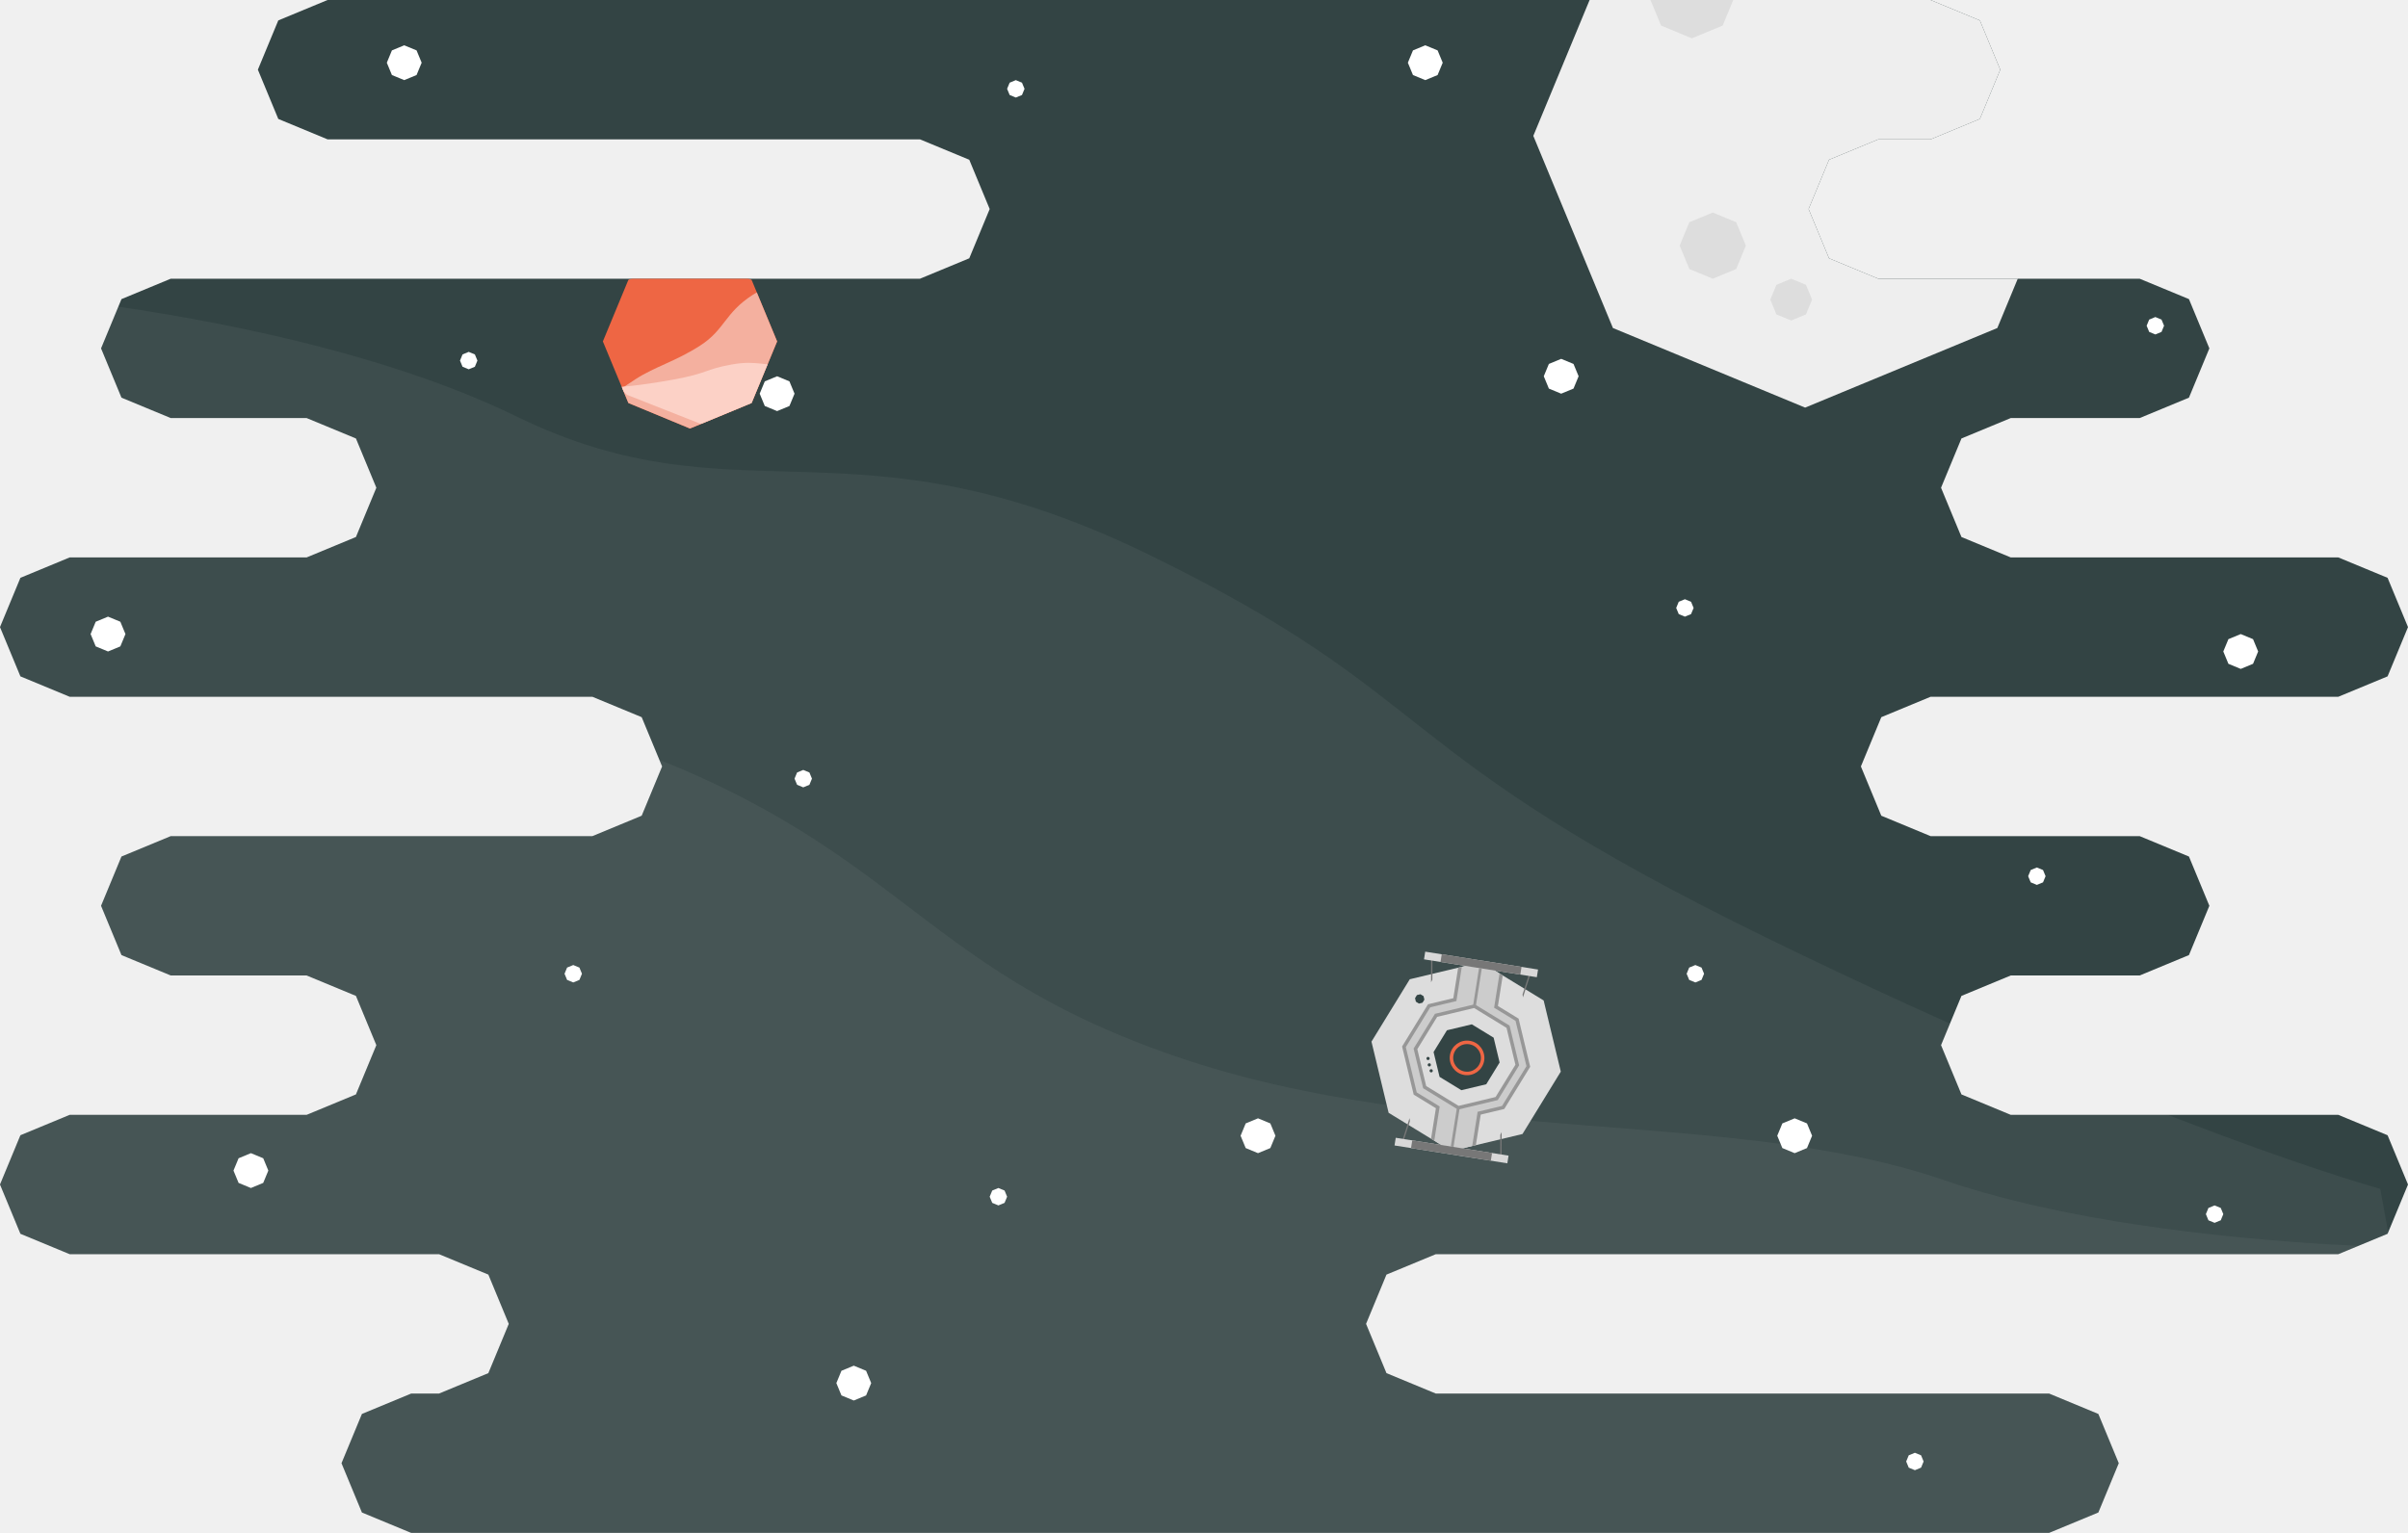
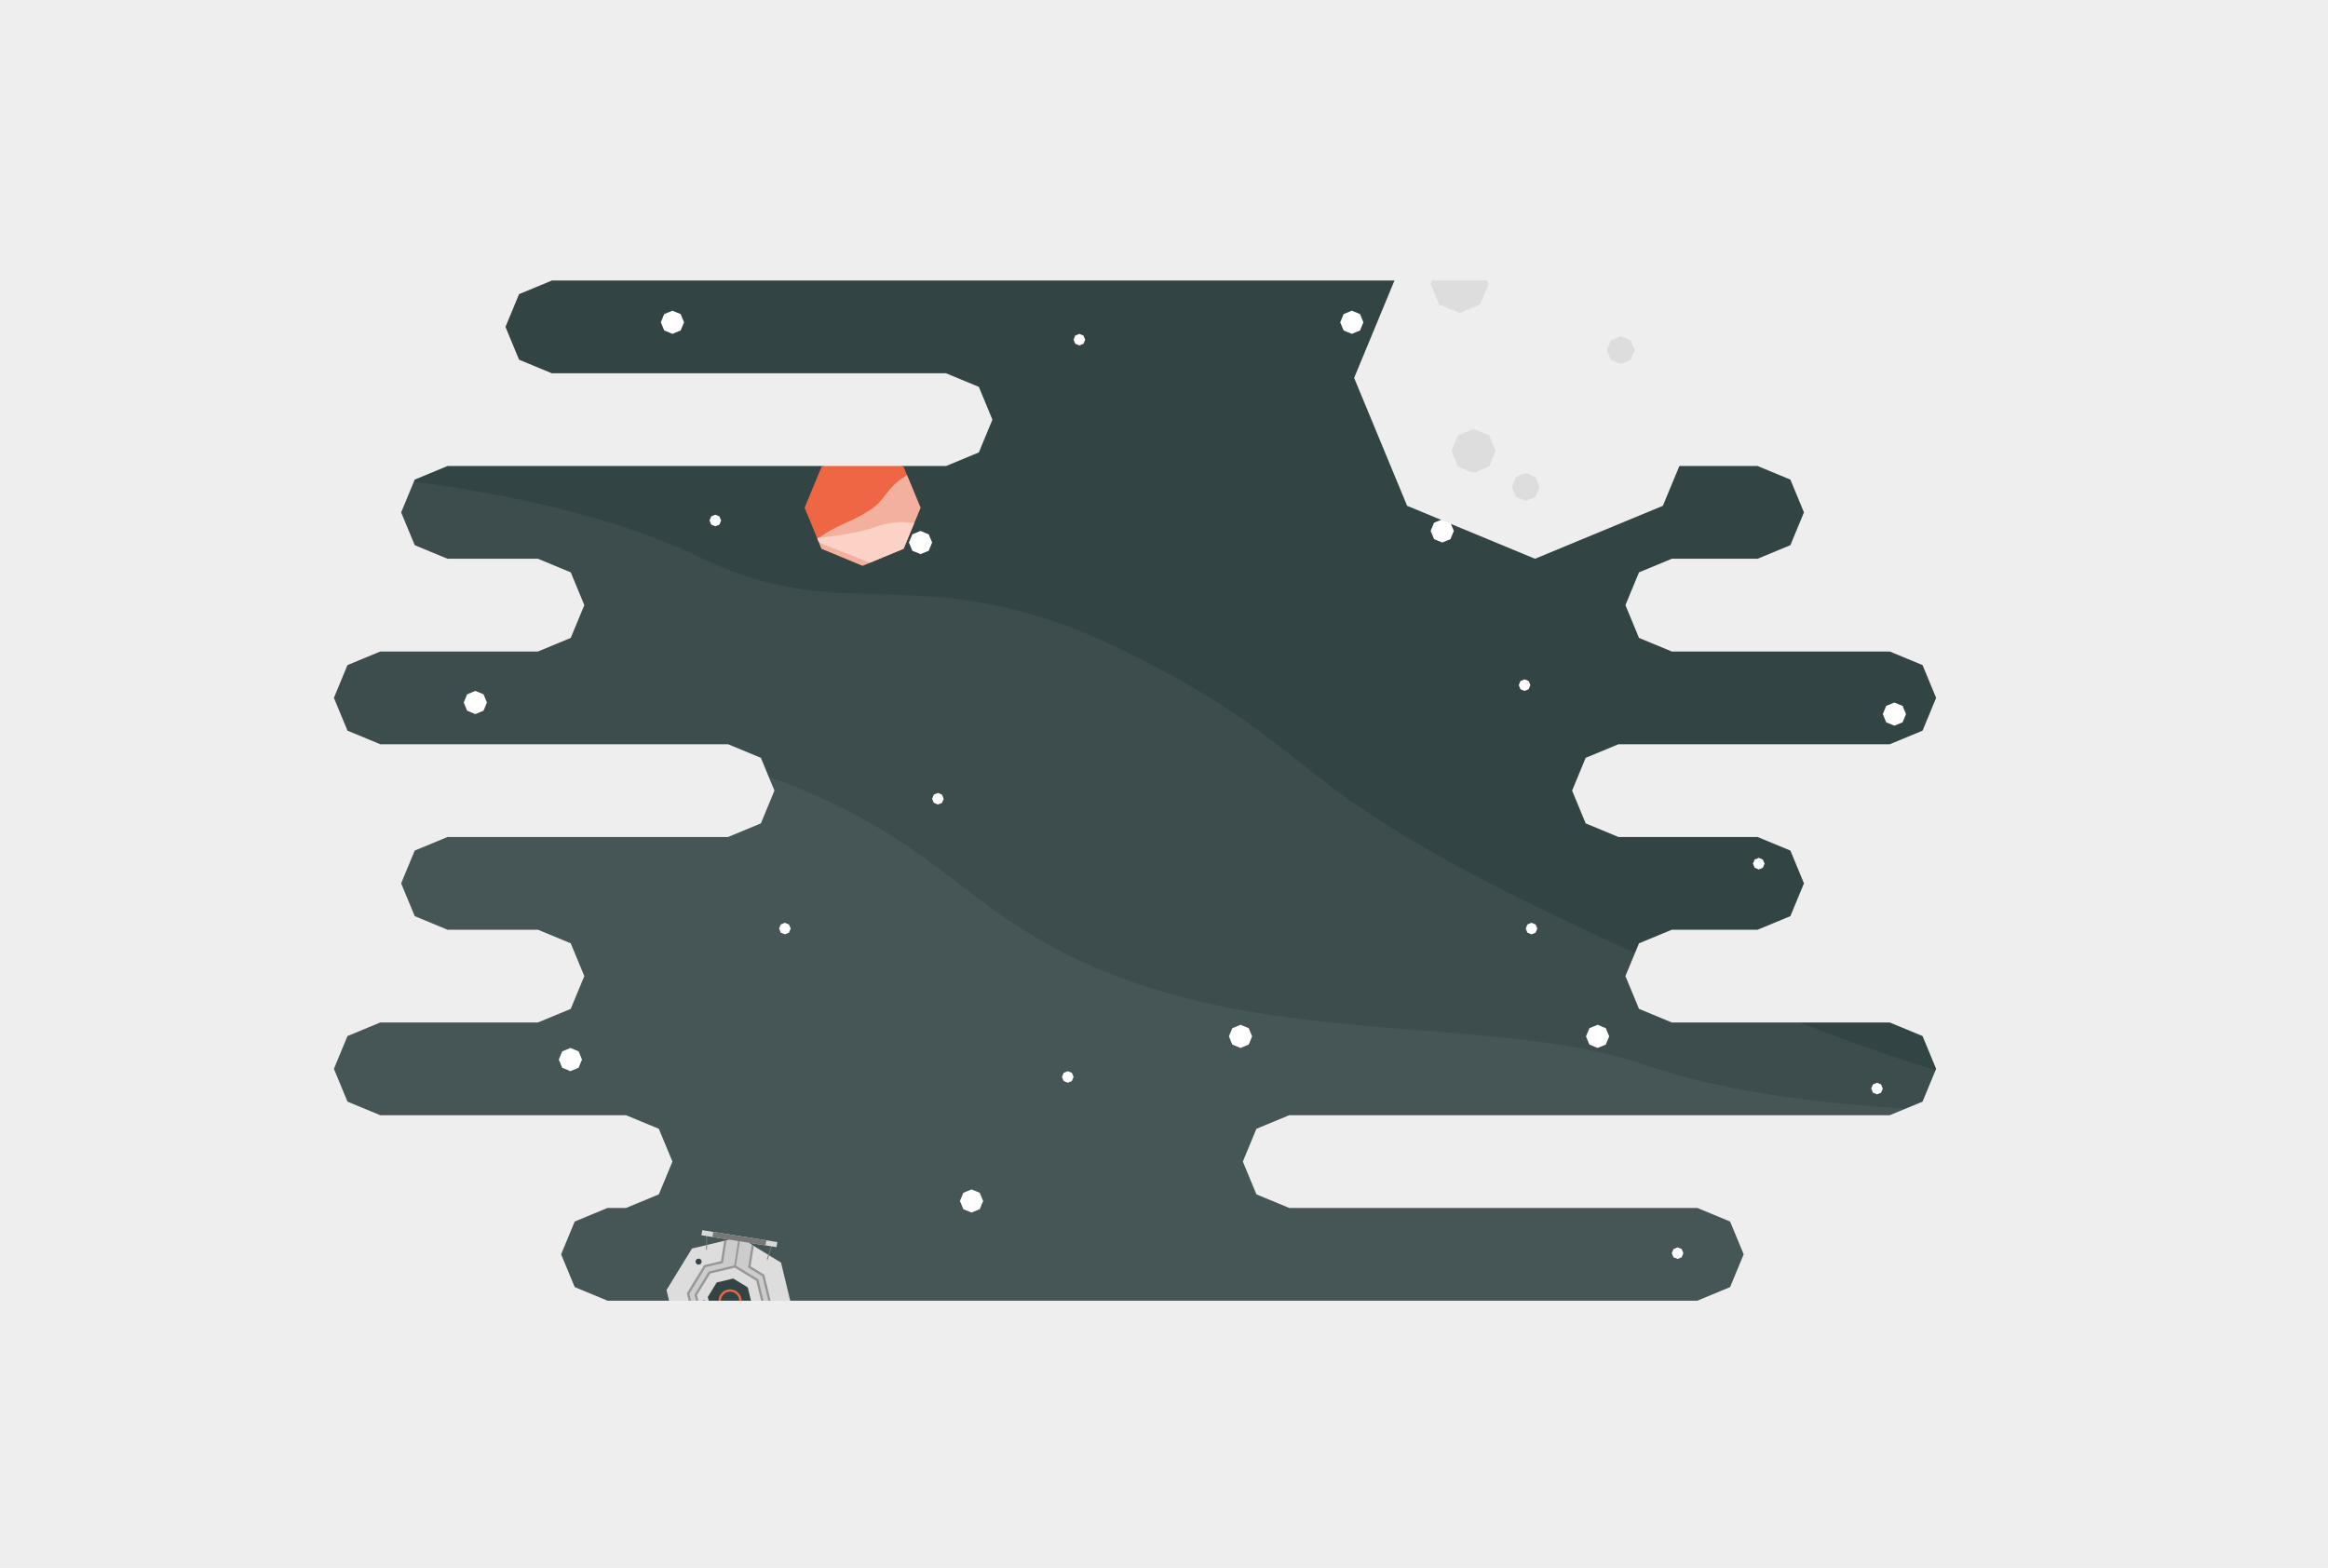
- <svg xmlns="http://www.w3.org/2000/svg" xmlns:xlink="http://www.w3.org/1999/xlink" width="691px" height="440px" viewBox="0 0 691 440" version="1.1">
+ <svg xmlns="http://www.w3.org/2000/svg" xmlns:xlink="http://www.w3.org/1999/xlink" width="1004px" height="676px" viewBox="0 0 1004 676" version="1.1">
  <defs>
-     <path id="path-1" d="M412,400 L588,400 L602.142,405.858 L608,420 L602.142,434.142 L588,440 L118,440 L103.858,434.142 L98,420 L103.858,405.858 L118,400 L126,400 L126,400 L140.142,394.142 L146,380 L140.142,365.858 L126,360 L20,360 L5.858,354.142 L0,340 L5.858,325.858 L20,320 L88,320 L102.142,314.142 L108,300 L102.142,285.858 L88,280 L88,280 L49,280 L34.858,274.142 L29,260 L34.858,245.858 L49,240 L170,240 L170,240 L184.142,234.142 L190,220 L184.142,205.858 L170,200 L20,200 L5.858,194.142 L0,180 L5.858,165.858 L20,160 L88,160 L102.142,154.142 L108,140 L102.142,125.858 L88,120 L88,120 L49,120 L34.858,114.142 L29,100 L34.858,85.858 L49,80 L264,80 L264,80 L278.142,74.142 L284,60 L278.142,45.858 L264,40 L94,40 L79.858,34.142 L74,20 L79.858,5.858 L94,0 L554,0 L568.142,5.858 L574,20 L568.142,34.142 L554,40 L539,40 L524.858,45.858 L519,60 L524.858,74.142 L539,80 L539,80 L614,80 L628.142,85.858 L634,100 L628.142,114.142 L614,120 L577,120 L577,120 L562.858,125.858 L557,140 L562.858,154.142 L577,160 L671,160 L685.142,165.858 L691,180 L685.142,194.142 L671,200 L554,200 L539.858,205.858 L534,220 L539.858,234.142 L554,240 L554,240 L614,240 L628.142,245.858 L634,260 L628.142,274.142 L614,280 L577,280 L577,280 L562.858,285.858 L557,300 L562.858,314.142 L577,320 L671,320 L685.142,325.858 L691,340 L685.142,354.142 L671,360 L412,360 L397.858,365.858 L392,380 L397.858,394.142 L412,400 L412,400 Z" />
-     <polygon id="path-3" points="25 0 42.678 7.322 50 25 42.678 42.678 25 50 7.322 42.678 0 25 7.322 7.322 " />
-     <polygon id="path-5" points="27.502 0 46.949 8.038 55.005 27.443 46.949 46.848 27.502 54.885 8.055 46.848 0 27.443 8.055 8.038 " />
+     <polygon id="path-1" points="25 0 42.678 7.322 50 25 42.678 42.678 25 50 7.322 42.678 0 25 7.322 7.322 " />
+     <polygon id="path-3" points="27.502 0 46.949 8.038 55.005 27.443 46.949 46.848 27.502 54.885 8.055 46.848 0 27.443 8.055 8.038 " />
  </defs>
  <g id="Page-1" stroke="none" stroke-width="1" fill="none" fill-rule="evenodd">
-     <g id="Desktop-HD-Copy-5" transform="translate(-327, -270)">
-       <g id="404" transform="translate(327, 270)">
+     <g id="Desktop-HD-Copy-5" transform="translate(-218, -131)">
+       <g id="404" transform="translate(218, 131)">
        <g id="space">
-           <mask id="mask-2" fill="white">
-             <use xlink:href="#path-1" />
-           </mask>
-           <use id="Mask" fill="#334444" xlink:href="#path-1" />
-           <path d="M-13.055,447.262 L-13.785,82.809 C-13.785,82.809 84.143,88.284 148.173,119.519 C212.2,150.747 244.541,117.676 329.631,159.177 C414.721,200.679 396.173,215.149 507.422,269.414 C618.671,323.679 683.038,341.236 683.038,341.236 L702.578,447.977 L-13.055,447.262 L-13.055,447.262 Z" id="Shape-Copy" fill-opacity="0.05" fill="#FFFFFF" mask="url(#mask-2)" />
-           <path d="M-11.184,527.293 L-12.198,218.557 C-12.198,218.557 87.031,182.455 173.001,212.057 C258.97,241.659 261.347,277.051 337.105,303.136 C412.863,329.222 497.132,317.846 557.625,338.68 C618.118,359.514 710.859,358.492 710.859,358.492 L591.105,519.096 L277.511,538.275 L-11.184,527.293 L-11.184,527.293 Z" id="Shape" fill-opacity="0.05" fill="#FFFFFF" mask="url(#mask-2)" />
-           <g id="stars" mask="url(#mask-2)" fill="#FFFFFF">
-             <g transform="translate(26, 13)">
-               <polygon id="star" points="90 0 93.536 1.464 95 5 93.536 8.536 90 10 86.464 8.536 85 5 86.464 1.464 " />
-               <polygon id="star-copy" points="197 95 200.536 96.464 202 100 200.536 103.536 197 105 193.464 103.536 192 100 193.464 96.464 " />
-               <polygon id="star-copy-2" points="383 0 386.536 1.464 388 5 386.536 8.536 383 10 379.464 8.536 378 5 379.464 1.464 " />
-               <polygon id="star-copy-3" points="617 169 620.536 170.464 622 174 620.536 177.536 617 179 613.464 177.536 612 174 613.464 170.464 " />
-               <polygon id="star-copy-4" points="489 308 492.536 309.464 494 313 492.536 316.536 489 318 485.464 316.536 484 313 485.464 309.464 " />
-               <polygon id="star-copy-5" points="335 308 338.536 309.464 340 313 338.536 316.536 335 318 331.464 316.536 330 313 331.464 309.464 " />
-               <polygon id="star-copy-6" points="219 379 222.536 380.464 224 384 222.536 387.536 219 389 215.464 387.536 214 384 215.464 380.464 " />
-               <polygon id="star-copy-7" points="46 318 49.536 319.464 51 323 49.536 326.536 46 328 42.464 326.536 41 323 42.464 319.464 " />
-               <polygon id="star-copy-9" points="422 90 425.536 91.464 427 95 425.536 98.536 422 100 418.464 98.536 417 95 418.464 91.464 " />
-               <polygon id="star-copy-8" points="5 164 8.536 165.464 10 169 8.536 172.536 5 174 1.464 172.536 0 169 1.464 165.464 " />
-               <polygon id="star-small" points="265.5 10 267.268 10.732 268 12.5 267.268 14.268 265.5 15 263.732 14.268 263 12.5 263.732 10.732 " />
-               <polygon id="star-small-copy" points="481.5 5 483.268 5.732 484 7.5 483.268 9.268 481.5 10 479.732 9.268 479 7.5 479.732 5.732 " />
-               <polygon id="star-small-copy-2" points="457.5 159 459.268 159.732 460 161.5 459.268 163.268 457.5 164 455.732 163.268 455 161.5 455.732 159.732 " />
-               <polygon id="star-small-copy-3" points="260.5 328 262.268 328.732 263 330.5 262.268 332.268 260.5 333 258.732 332.268 258 330.5 258.732 328.732 " />
-               <polygon id="star-small-copy-4" points="204.5 208 206.268 208.732 207 210.5 206.268 212.268 204.5 213 202.732 212.268 202 210.5 202.732 208.732 " />
-               <polygon id="star-small-copy-10" points="108.5 88 110.268 88.732 111 90.5 110.268 92.268 108.5 93 106.732 92.268 106 90.5 106.732 88.732 " />
-               <polygon id="star-small-copy-11" points="138.5 264 140.268 264.732 141 266.5 140.268 268.268 138.5 269 136.732 268.268 136 266.5 136.732 264.732 " />
-               <polygon id="star-small-copy-5" points="523.5 404 525.268 404.732 526 406.5 525.268 408.268 523.5 409 521.732 408.268 521 406.5 521.732 404.732 " />
-               <polygon id="star-small-copy-6" points="609.5 333 611.268 333.732 612 335.5 611.268 337.268 609.5 338 607.732 337.268 607 335.5 607.732 333.732 " />
-               <polygon id="star-small-copy-7" points="460.5 264 462.268 264.732 463 266.5 462.268 268.268 460.5 269 458.732 268.268 458 266.5 458.732 264.732 " />
-               <polygon id="star-small-copy-8" points="558.5 236 560.268 236.732 561 238.5 560.268 240.268 558.5 241 556.732 240.268 556 238.5 556.732 236.732 " />
-               <polygon id="star-small-copy-9" points="592.5 78 594.268 78.732 595 80.5 594.268 82.268 592.5 83 590.732 82.268 590 80.5 590.732 78.732 " />
-             </g>
+           <g id="background" transform="translate(48, 32)">
+             <rect id="Rectangle-42" fill="#334444" x="0" y="0" width="891" height="598" />
+             <path d="M92.945,536.262 L92.215,171.809 C92.215,171.809 190.143,177.284 254.173,208.519 C318.2,239.747 350.541,206.676 435.631,248.177 C520.721,289.679 502.173,304.149 613.422,358.414 C724.671,412.679 789.038,430.236 789.038,430.236 L808.578,536.977 L92.945,536.262 L92.945,536.262 Z" id="Shape-Copy" fill-opacity="0.05" fill="#FFFFFF" />
+             <path d="M93.816,616.293 L92.802,307.557 C92.802,307.557 192.031,271.455 278.001,301.057 C363.97,330.659 366.347,366.051 442.105,392.136 C517.863,418.222 602.132,406.846 662.625,427.68 C723.118,448.514 815.859,447.492 815.859,447.492 L696.105,608.096 L382.511,627.275 L93.816,616.293 L93.816,616.293 Z" id="Shape" fill-opacity="0.05" fill="#FFFFFF" />
          </g>
-           <g id="moon" mask="url(#mask-2)">
-             <g transform="translate(440, -39)">
-               <polygon id="iris" fill="#EEEEEE" points="78 0 133.154 22.846 156 78 133.154 133.154 78 156 22.846 133.154 0 78 22.846 22.846 " />
-               <polygon id="iris-copy" fill="#DDDDDD" points="45.5 25 54.339 28.661 58 37.5 54.339 46.339 45.5 50 36.661 46.339 33 37.5 36.661 28.661 " />
-               <polygon id="iris-copy-2" fill="#DDDDDD" points="74 119 78.243 120.757 80 125 78.243 129.243 74 131 69.757 129.243 68 125 69.757 120.757 " />
-               <polygon id="iris-copy-3" fill="#DDDDDD" points="51.5 100 58.218 102.782 61 109.5 58.218 116.218 51.5 119 44.782 116.218 42 109.5 44.782 102.782 " />
-             </g>
+           <g id="stars" transform="translate(200, 134)" fill="#FFFFFF">
+             <polygon id="star" points="90 0 93.536 1.464 95 5 93.536 8.536 90 10 86.464 8.536 85 5 86.464 1.464 " />
+             <polygon id="star-copy" points="197 95 200.536 96.464 202 100 200.536 103.536 197 105 193.464 103.536 192 100 193.464 96.464 " />
+             <polygon id="star-copy-2" points="383 0 386.536 1.464 388 5 386.536 8.536 383 10 379.464 8.536 378 5 379.464 1.464 " />
+             <polygon id="star-copy-3" points="617 169 620.536 170.464 622 174 620.536 177.536 617 179 613.464 177.536 612 174 613.464 170.464 " />
+             <polygon id="star-copy-4" points="489 308 492.536 309.464 494 313 492.536 316.536 489 318 485.464 316.536 484 313 485.464 309.464 " />
+             <polygon id="star-copy-5" points="335 308 338.536 309.464 340 313 338.536 316.536 335 318 331.464 316.536 330 313 331.464 309.464 " />
+             <polygon id="star-copy-6" points="219 379 222.536 380.464 224 384 222.536 387.536 219 389 215.464 387.536 214 384 215.464 380.464 " />
+             <polygon id="star-copy-7" points="46 318 49.536 319.464 51 323 49.536 326.536 46 328 42.464 326.536 41 323 42.464 319.464 " />
+             <polygon id="star-copy-9" points="422 90 425.536 91.464 427 95 425.536 98.536 422 100 418.464 98.536 417 95 418.464 91.464 " />
+             <polygon id="star-copy-8" points="5 164 8.536 165.464 10 169 8.536 172.536 5 174 1.464 172.536 0 169 1.464 165.464 " />
+             <polygon id="star-small" points="265.5 10 267.268 10.732 268 12.5 267.268 14.268 265.5 15 263.732 14.268 263 12.5 263.732 10.732 " />
+             <polygon id="star-small-copy" points="481.5 5 483.268 5.732 484 7.5 483.268 9.268 481.5 10 479.732 9.268 479 7.5 479.732 5.732 " />
+             <polygon id="star-small-copy-2" points="457.5 159 459.268 159.732 460 161.5 459.268 163.268 457.5 164 455.732 163.268 455 161.5 455.732 159.732 " />
+             <polygon id="star-small-copy-3" points="260.5 328 262.268 328.732 263 330.5 262.268 332.268 260.5 333 258.732 332.268 258 330.5 258.732 328.732 " />
+             <polygon id="star-small-copy-4" points="204.5 208 206.268 208.732 207 210.5 206.268 212.268 204.5 213 202.732 212.268 202 210.5 202.732 208.732 " />
+             <polygon id="star-small-copy-10" points="108.5 88 110.268 88.732 111 90.5 110.268 92.268 108.5 93 106.732 92.268 106 90.5 106.732 88.732 " />
+             <polygon id="star-small-copy-11" points="138.5 264 140.268 264.732 141 266.5 140.268 268.268 138.5 269 136.732 268.268 136 266.5 136.732 264.732 " />
+             <polygon id="star-small-copy-5" points="523.5 404 525.268 404.732 526 406.5 525.268 408.268 523.5 409 521.732 408.268 521 406.5 521.732 404.732 " />
+             <polygon id="star-small-copy-6" points="609.5 333 611.268 333.732 612 335.5 611.268 337.268 609.5 338 607.732 337.268 607 335.5 607.732 333.732 " />
+             <polygon id="star-small-copy-7" points="460.5 264 462.268 264.732 463 266.5 462.268 268.268 460.5 269 458.732 268.268 458 266.5 458.732 264.732 " />
+             <polygon id="star-small-copy-8" points="558.5 236 560.268 236.732 561 238.5 560.268 240.268 558.5 241 556.732 240.268 556 238.5 556.732 236.732 " />
+             <polygon id="star-small-copy-9" points="592.5 78 594.268 78.732 595 80.5 594.268 82.268 592.5 83 590.732 82.268 590 80.5 590.732 78.732 " />
          </g>
-           <g id="sun" mask="url(#mask-2)">
-             <g transform="translate(173, 73)">
+           <g id="moon" transform="translate(584, 85)">
+             <polygon id="iris" fill="#EEEEEE" points="78 0 133.154 22.846 156 78 133.154 133.154 78 156 22.846 133.154 0 78 22.846 22.846 " />
+             <polygon id="iris-copy" fill="#DDDDDD" points="45.5 25 54.339 28.661 58 37.5 54.339 46.339 45.5 50 36.661 46.339 33 37.5 36.661 28.661 " />
+             <polygon id="iris-copy-2" fill="#DDDDDD" points="74 119 78.243 120.757 80 125 78.243 129.243 74 131 69.757 129.243 68 125 69.757 120.757 " />
+             <polygon id="iris-copy-4" fill="#DDDDDD" points="115 60 119.243 61.757 121 66 119.243 70.243 115 72 110.757 70.243 109 66 110.757 61.757 " />
+             <polygon id="iris-copy-3" fill="#DDDDDD" points="51.5 100 58.218 102.782 61 109.5 58.218 116.218 51.5 119 44.782 116.218 42 109.5 44.782 102.782 " />
+           </g>
+           <g id="sun" transform="translate(347, 194)">
+             <mask id="mask-2" fill="white">
+               <use xlink:href="#path-1" />
+             </mask>
+             <use id="Mask" fill="#EE6644" xlink:href="#path-1" />
+             <path d="M53.464,70.93 L57.085,25.672 L56.559,9.107 C56.559,9.107 51.167,6.406 43.042,11.614 C34.916,16.823 35.048,21.627 27.887,26.217 C20.727,30.807 15.119,32.151 9.402,35.816 C3.684,39.482 -4.953,46.133 -4.953,46.133 L-4.562,68.553 L53.464,70.93 L53.464,70.93 Z" id="Shape-Copy-4" fill="#F4B09F" mask="url(#mask-2)" />
+             <path d="M70.689,65.465 L63.59,29.99 C63.59,29.99 58.494,30.32 52.646,31.39 C46.798,32.46 44.636,30.219 36.865,31.64 C29.093,33.062 30.406,34.091 20.245,35.95 C10.085,37.809 4.43,38.096 4.43,38.096 L6.962,40.349 L70.689,65.465 L70.689,65.465 Z" id="Shape-Copy-5" fill="#FCD1C6" mask="url(#mask-2)" />
+           </g>
+           <g id="portal" transform="translate(314.8863, 561) rotate(9) translate(-314.8863, -561) translate(286.8863, 532.5)">
+             <g id="space-copy" transform="translate(0.172539, 0.817932)">
              <mask id="mask-4" fill="white">
                <use xlink:href="#path-3" />
              </mask>
-               <use id="Mask" stroke="none" fill="#EE6644" fill-rule="evenodd" xlink:href="#path-3" />
-               <path d="M53.464,70.93 L57.085,25.672 L56.559,9.107 C56.559,9.107 51.167,6.406 43.042,11.614 C34.916,16.823 35.048,21.627 27.887,26.217 C20.727,30.807 15.119,32.151 9.402,35.816 C3.684,39.482 -4.953,46.133 -4.953,46.133 L-4.562,68.553 L53.464,70.93 L53.464,70.93 Z" id="Shape-Copy-4" stroke="none" fill="#F4B09F" fill-rule="evenodd" mask="url(#mask-4)" />
-               <path d="M70.689,65.465 L63.59,29.99 C63.59,29.99 58.494,30.32 52.646,31.39 C46.798,32.46 44.636,30.219 36.865,31.64 C29.093,33.062 30.406,34.091 20.245,35.95 C10.085,37.809 4.43,38.096 4.43,38.096 L6.962,40.349 L70.689,65.465 L70.689,65.465 Z" id="Shape-Copy-5" stroke="none" fill="#FCD1C6" fill-rule="evenodd" mask="url(#mask-4)" />
+               <use id="Mask" fill="#DDDDDD" xlink:href="#path-3" />
+               <g id="details" mask="url(#mask-4)">
+                 <g transform="translate(9.079133, -3.545054)">
+                   <path d="M24.659,15.536 L24.659,0.354 L12.667,0.354 L12.667,15.338 L5.647,18.239 L0.355,30.988 L5.647,43.736 L12.667,46.638 L12.667,61.941 L24.659,61.941 L24.659,46.44 L31.199,43.736 L36.492,30.988 L31.199,18.239 L24.659,15.536 Z" id="Rectangle-1" stroke="#979797" stroke-width="1" fill="#CCCCCC" fill-rule="evenodd" />
+                   <rect id="Rectangle-25" stroke="none" fill="#979797" fill-rule="evenodd" x="18.103" y="1.79" width="0.799" height="60.151" />
+                   <polygon id="Polygon-1-Copy-3" stroke="#979797" stroke-width="1" fill="#DDDDDD" fill-rule="evenodd" points="18.503 16.309 28.962 20.632 33.294 31.068 28.962 41.503 18.503 45.826 8.045 41.503 3.713 31.068 8.045 20.632 " />
+                   <polygon id="Polygon-1-Copy" stroke="none" fill="#334444" fill-rule="evenodd" points="18.583 21.574 25.367 24.378 28.177 31.147 25.367 37.917 18.583 40.72 11.799 37.917 8.989 31.147 11.799 24.378 " />
+                   <polygon id="Polygon-1-Copy-4" stroke="none" fill="#334444" fill-rule="evenodd" points="2.673 15.352 3.634 15.749 4.032 16.708 3.634 17.667 2.673 18.064 1.712 17.667 1.314 16.708 1.712 15.749 " />
+                   <polygon id="Polygon-1-Copy-5" stroke="none" fill="#334444" fill-rule="evenodd" points="8.35 34.498 8.689 34.638 8.829 34.977 8.689 35.315 8.35 35.455 8.01 35.315 7.87 34.977 8.01 34.638 " />
+                   <polygon id="Polygon-1-Copy-6" stroke="none" fill="#334444" fill-rule="evenodd" points="9.149 36.093 9.488 36.234 9.629 36.572 9.488 36.911 9.149 37.051 8.81 36.911 8.669 36.572 8.81 36.234 " />
+                   <ellipse id="Oval-1" stroke="#EE6644" stroke-width="1" fill="none" cx="18.743" cy="31.307" rx="4.477" ry="4.467" />
+                   <polygon id="Polygon-1-Copy-7" stroke="none" fill="#334444" fill-rule="evenodd" points="7.71 32.743 8.049 32.883 8.19 33.222 8.049 33.56 7.71 33.7 7.371 33.56 7.23 33.222 7.371 32.883 " />
+                 </g>
+               </g>
+             </g>
+             <g id="handel" transform="translate(11.20545, 0.33928)">
+               <path d="M2.163,1.839 L2.417,1.041 L3.442,7.617 L3.189,8.414 L2.163,1.839 L2.163,1.839 Z" id="Rectangle-28" fill="#777777" />
+               <path d="M29.665,7.776 L29.919,8.573 L30.945,1.998 L30.691,1.201 L29.665,7.776 L29.665,7.776 Z" id="Rectangle-28-Copy" fill="#777777" />
+               <rect id="Rectangle-26" fill="#D8D8D8" transform="translate(16.54937, 1.116856) scale(1, -1) translate(-16.54937, -1.116856) " x="0.16" y="0" width="32.779" height="2.234" />
+               <rect id="Rectangle-26-Copy" fill="#777777" transform="translate(16.54937, 1.116856) scale(1, -1) translate(-16.54937, -1.116856) " x="4.957" y="0" width="23.185" height="2.234" />
+             </g>
+             <g id="handel-copy" transform="translate(27.75482, 52.5124) scale(1, -1) translate(-27.75482, -52.5124) translate(11.20545, 48.36408)">
+               <path d="M2.163,1.839 L2.417,1.041 L3.442,7.617 L3.189,8.414 L2.163,1.839 L2.163,1.839 Z" id="Rectangle-28" fill="#777777" />
+               <path d="M29.665,7.776 L29.919,8.573 L30.945,1.998 L30.691,1.201 L29.665,7.776 L29.665,7.776 Z" id="Rectangle-28-Copy" fill="#777777" />
+               <rect id="Rectangle-26" fill="#D8D8D8" transform="translate(16.54937, 1.116856) scale(1, -1) translate(-16.54937, -1.116856) " x="0.16" y="0" width="32.779" height="2.234" />
+               <rect id="Rectangle-26-Copy" fill="#777777" transform="translate(16.54937, 1.116856) scale(1, -1) translate(-16.54937, -1.116856) " x="4.957" y="0" width="23.185" height="2.234" />
            </g>
          </g>
-         </g>
-         <g id="portal" transform="translate(421.0062, 303.5782) rotate(9) translate(-421.0062, -303.5782) translate(393.0062, 275.0782)">
-           <g id="space-copy" transform="translate(0.172539, 0.817932)">
-             <mask id="mask-6" fill="white">
-               <use xlink:href="#path-5" />
-             </mask>
-             <use id="Mask" fill="#DDDDDD" xlink:href="#path-5" />
-             <g id="details" mask="url(#mask-6)">
-               <g transform="translate(9.079133, -3.545054)">
-                 <path d="M24.659,15.536 L24.659,0.354 L12.667,0.354 L12.667,15.338 L5.647,18.239 L0.355,30.988 L5.647,43.736 L12.667,46.638 L12.667,61.941 L24.659,61.941 L24.659,46.44 L31.199,43.736 L36.492,30.988 L31.199,18.239 L24.659,15.536 Z" id="Rectangle-1" stroke="#979797" stroke-width="1" fill="#CCCCCC" fill-rule="evenodd" />
-                 <rect id="Rectangle-25" stroke="none" fill="#979797" fill-rule="evenodd" x="18.103" y="1.79" width="0.799" height="60.151" />
-                 <polygon id="Polygon-1-Copy-3" stroke="#979797" stroke-width="1" fill="#DDDDDD" fill-rule="evenodd" points="18.503 16.309 28.962 20.632 33.294 31.068 28.962 41.503 18.503 45.826 8.045 41.503 3.713 31.068 8.045 20.632 " />
-                 <polygon id="Polygon-1-Copy" stroke="none" fill="#334444" fill-rule="evenodd" points="18.583 21.574 25.367 24.378 28.177 31.147 25.367 37.917 18.583 40.72 11.799 37.917 8.989 31.147 11.799 24.378 " />
-                 <polygon id="Polygon-1-Copy-4" stroke="none" fill="#334444" fill-rule="evenodd" points="2.673 15.352 3.634 15.749 4.032 16.708 3.634 17.667 2.673 18.064 1.712 17.667 1.314 16.708 1.712 15.749 " />
-                 <polygon id="Polygon-1-Copy-5" stroke="none" fill="#334444" fill-rule="evenodd" points="8.35 34.498 8.689 34.638 8.829 34.977 8.689 35.315 8.35 35.455 8.01 35.315 7.87 34.977 8.01 34.638 " />
-                 <polygon id="Polygon-1-Copy-6" stroke="none" fill="#334444" fill-rule="evenodd" points="9.149 36.093 9.488 36.234 9.629 36.572 9.488 36.911 9.149 37.051 8.81 36.911 8.669 36.572 8.81 36.234 " />
-                 <ellipse id="Oval-1" stroke="#EE6644" stroke-width="1" fill="none" cx="18.743" cy="31.307" rx="4.477" ry="4.467" />
-                 <polygon id="Polygon-1-Copy-7" stroke="none" fill="#334444" fill-rule="evenodd" points="7.71 32.743 8.049 32.883 8.19 33.222 8.049 33.56 7.71 33.7 7.371 33.56 7.23 33.222 7.371 32.883 " />
-               </g>
-             </g>
-           </g>
-           <g id="handel" transform="translate(11.20545, 0.33928)">
-             <path d="M2.163,1.839 L2.417,1.041 L3.442,7.617 L3.189,8.414 L2.163,1.839 L2.163,1.839 Z" id="Rectangle-28" fill="#777777" />
-             <path d="M29.665,7.776 L29.919,8.573 L30.945,1.998 L30.691,1.201 L29.665,7.776 L29.665,7.776 Z" id="Rectangle-28-Copy" fill="#777777" />
-             <rect id="Rectangle-26" fill="#D8D8D8" transform="translate(16.54937, 1.116856) scale(1, -1) translate(-16.54937, -1.116856) " x="0.16" y="0" width="32.779" height="2.234" />
-             <rect id="Rectangle-26-Copy" fill="#777777" transform="translate(16.54937, 1.116856) scale(1, -1) translate(-16.54937, -1.116856) " x="4.957" y="0" width="23.185" height="2.234" />
-           </g>
-           <g id="handel-copy" transform="translate(27.75482, 52.5124) scale(1, -1) translate(-27.75482, -52.5124) translate(11.20545, 48.36408)">
-             <path d="M2.163,1.839 L2.417,1.041 L3.442,7.617 L3.189,8.414 L2.163,1.839 L2.163,1.839 Z" id="Rectangle-28" fill="#777777" />
-             <path d="M29.665,7.776 L29.919,8.573 L30.945,1.998 L30.691,1.201 L29.665,7.776 L29.665,7.776 Z" id="Rectangle-28-Copy" fill="#777777" />
-             <rect id="Rectangle-26" fill="#D8D8D8" transform="translate(16.54937, 1.116856) scale(1, -1) translate(-16.54937, -1.116856) " x="0.16" y="0" width="32.779" height="2.234" />
-             <rect id="Rectangle-26-Copy" fill="#777777" transform="translate(16.54937, 1.116856) scale(1, -1) translate(-16.54937, -1.116856) " x="4.957" y="0" width="23.185" height="2.234" />
-           </g>
+           <path d="M0,0 L1004,0 L1004,676 L0,676 L0,0 Z M732,521 L746.142,526.858 L752,541 L746.142,555.142 L732,561 L262,561 L247.858,555.142 L242,541 L247.858,526.858 L262,521 L270,521 L284.142,515.142 L290,501 L284.142,486.858 L270,481 L164,481 L149.858,475.142 L144,461 L149.858,446.858 L164,441 L232,441 L246.142,435.142 L252,421 L246.142,406.858 L232,401 L193,401 L178.858,395.142 L173,381 L178.858,366.858 L193,361 L314,361 L328.142,355.142 L334,341 L328.142,326.858 L314,321 L164,321 L149.858,315.142 L144,301 L149.858,286.858 L164,281 L232,281 L246.142,275.142 L252,261 L246.142,246.858 L232,241 L193,241 L178.858,235.142 L173,221 L178.858,206.858 L193,201 L408,201 L422.142,195.142 L428,181 L422.142,166.858 L408,161 L238,161 L223.858,155.142 L218,141 L223.858,126.858 L238,121 L698,121 L712.142,126.858 L718,141 L712.142,155.142 L698,161 L683,161 L668.858,166.858 L663,181 L668.858,195.142 L683,201 L758,201 L772.142,206.858 L778,221 L772.142,235.142 L758,241 L721,241 L706.858,246.858 L701,261 L706.858,275.142 L721,281 L815,281 L829.142,286.858 L835,301 L829.142,315.142 L815,321 L698,321 L683.858,326.858 L678,341 L683.858,355.142 L698,361 L758,361 L772.142,366.858 L778,381 L772.142,395.142 L758,401 L721,401 L706.858,406.858 L701,421 L706.858,435.142 L721,441 L815,441 L829.142,446.858 L835,461 L829.142,475.142 L815,481 L556,481 L541.858,486.858 L536,501 L541.858,515.142 L556,521 L732,521 Z" id="view" fill="#EEEEEE" />
        </g>
      </g>
    </g>
  </g>
</svg>
